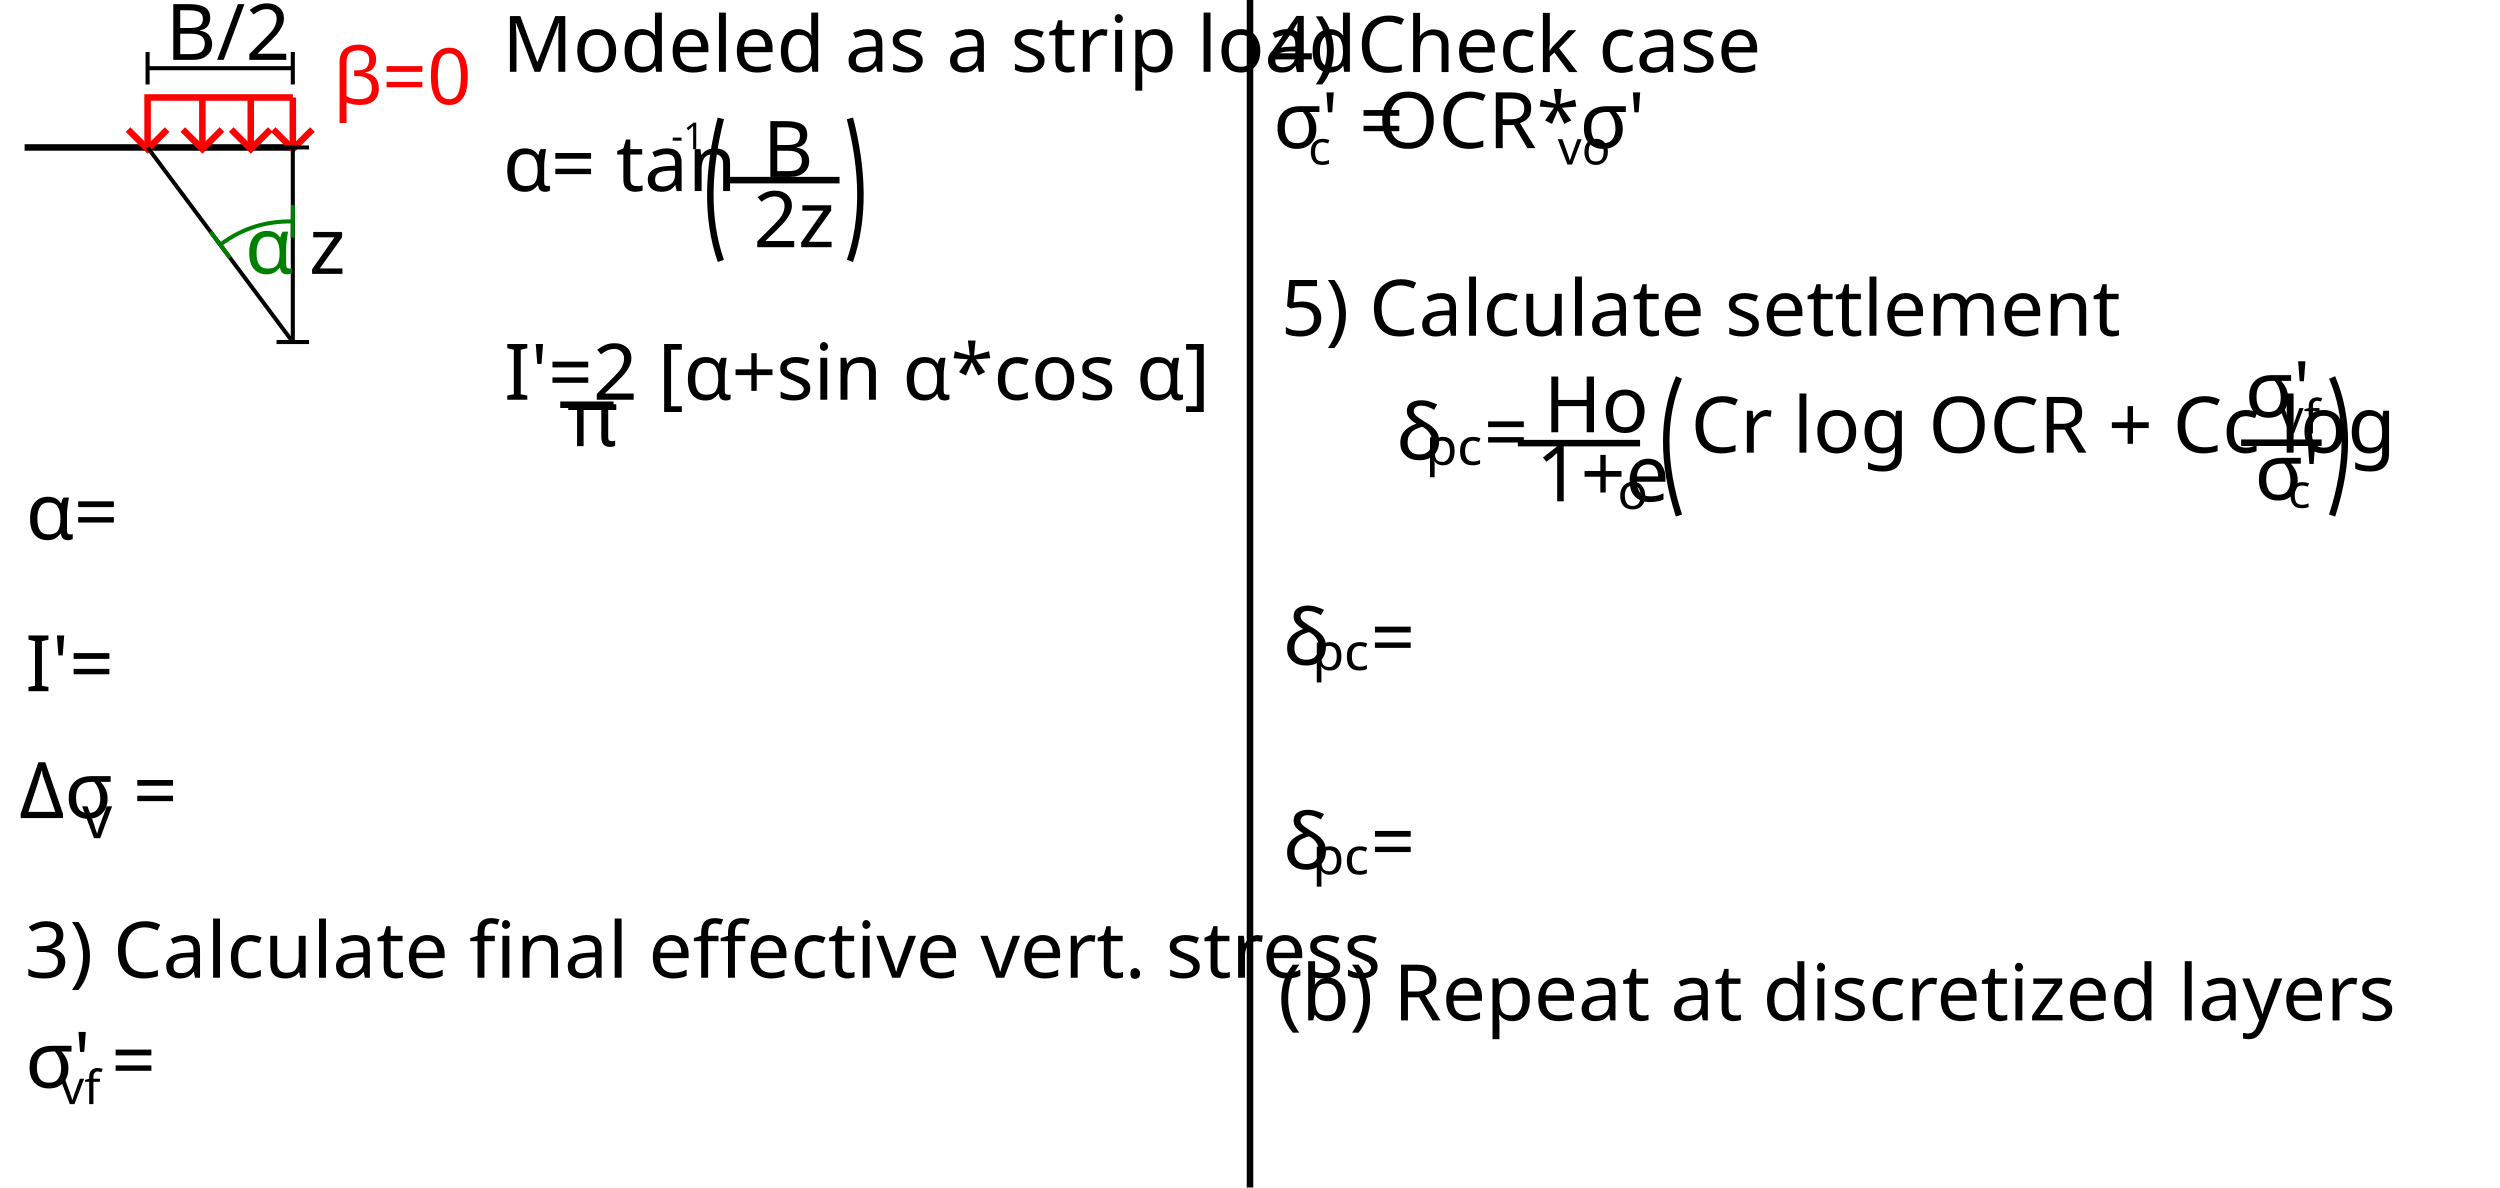
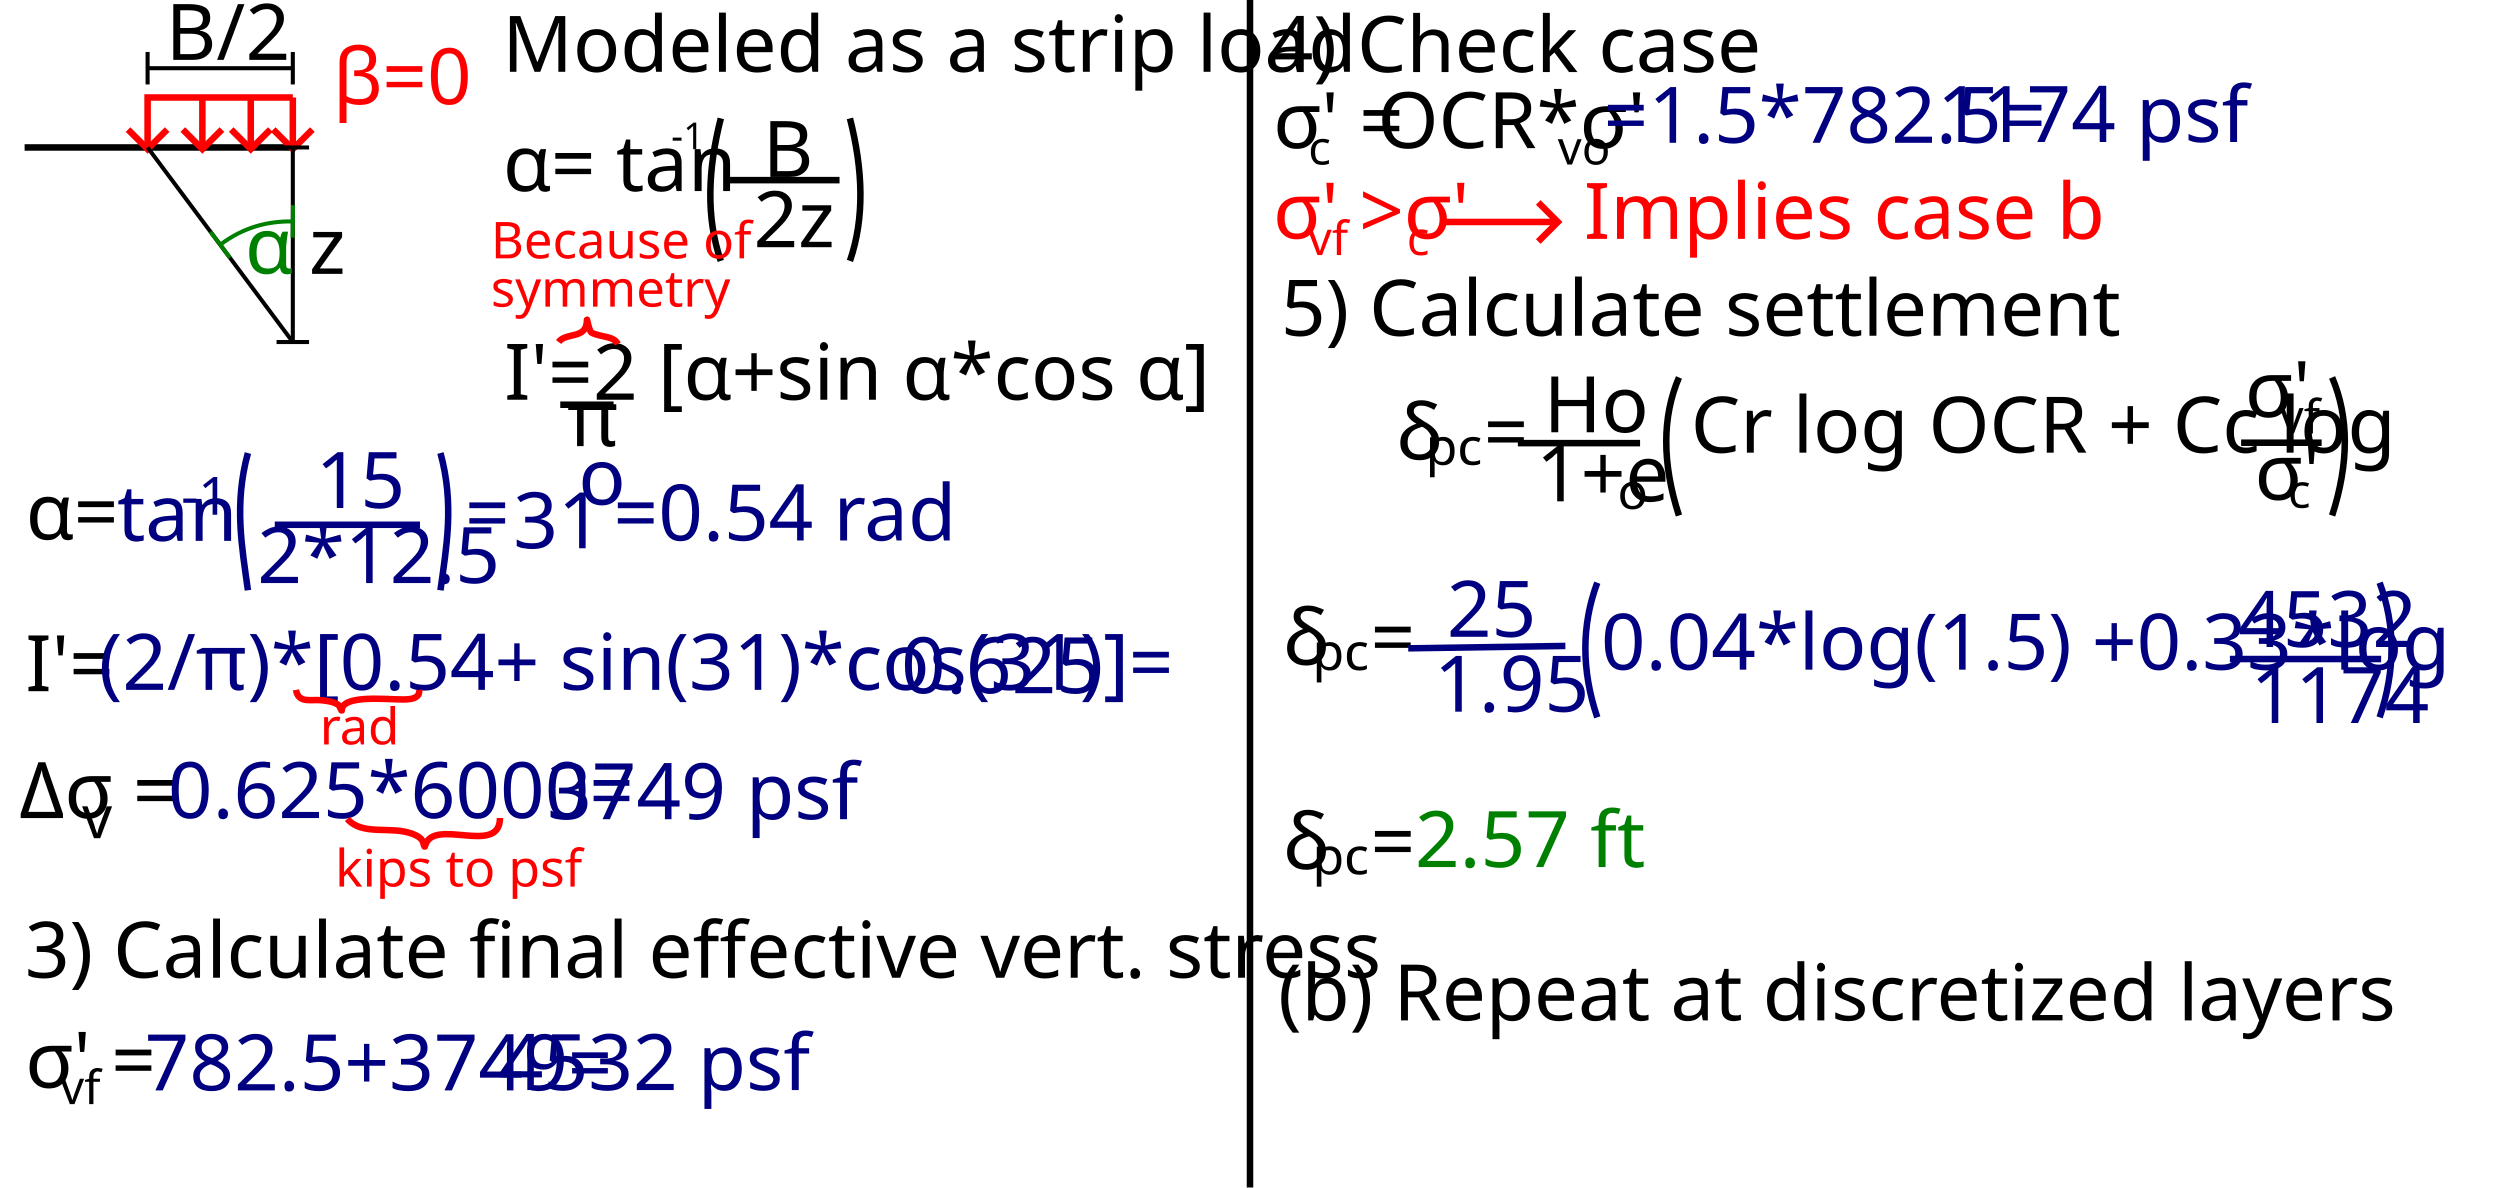
<svg xmlns="http://www.w3.org/2000/svg" width="4in" height="1.9in" viewBox="0 0 101.6 48.26" version="1.1" id="svg1">
  <defs id="defs1">
    <marker style="overflow:visible" id="marker57" refX="0" refY="0" orient="auto-start-reverse" markerWidth="1" markerHeight="1" viewBox="0 0 1 1" preserveAspectRatio="xMidYMid">
      <path style="fill:none;stroke:context-stroke;stroke-width:1;stroke-linecap:butt" d="M 3,-3 0,0 3,3" transform="rotate(180,0.125,0)" id="path57" />
    </marker>
    <marker style="overflow:visible" id="marker13" refX="0" refY="0" orient="auto" markerWidth="1" markerHeight="1" viewBox="0 0 1 1" preserveAspectRatio="xMidYMid">
      <path style="fill:none;stroke:context-stroke;stroke-width:1" d="M 0,4 V -4" id="path13" />
    </marker>
    <marker style="overflow:visible" id="marker9" refX="0" refY="0" orient="auto" markerWidth="1" markerHeight="1" viewBox="0 0 1 1" preserveAspectRatio="xMidYMid">
      <path style="fill:none;stroke:context-stroke;stroke-width:1" d="M 0,4 V -4" id="path9" />
    </marker>
    <marker style="overflow:visible" id="Stop" refX="0" refY="0" orient="auto" markerWidth="1" markerHeight="1" viewBox="0 0 1 1" preserveAspectRatio="xMidYMid">
      <path style="fill:none;stroke:context-stroke;stroke-width:1" d="M 0,4 V -4" id="path23" />
    </marker>
    <marker style="overflow:visible" id="ArrowWide" refX="0" refY="0" orient="auto-start-reverse" markerWidth="1" markerHeight="1" viewBox="0 0 1 1" preserveAspectRatio="xMidYMid">
      <path style="fill:none;stroke:context-stroke;stroke-width:1;stroke-linecap:butt" d="M 3,-3 0,0 3,3" transform="rotate(180,0.125,0)" id="path4" />
    </marker>
  </defs>
  <g id="layer1">
    <text class="fragment" xml:space="preserve" style="font-size:3.175px;line-height:0.95;font-family:'Gunny Rewritten';-inkscape-font-specification:'Gunny Rewritten';font-variant-ligatures:none;stroke-width:0.265" x="20.41" y="2.918" id="text21">
      <tspan id="tspan21" style="stroke-width:0.265" x="20.41" y="2.918">Modeled as a strip load</tspan>
    </text>
    <path style="fill:none;stroke:#000000;stroke-width:0.265px;stroke-linecap:butt;stroke-linejoin:miter;stroke-opacity:1" d="M 50.8,0 V 48.26" id="path1" />
    <g class="fragment" id="g14">
      <path style="fill:none;stroke:#000000;stroke-width:0.265px;stroke-linecap:butt;stroke-linejoin:miter;stroke-opacity:1" d="M 1,5.993 H 11.9" id="path2" />
      <path style="fill:none;stroke:#ff0000;stroke-width:0.265px;stroke-linecap:butt;stroke-linejoin:miter;stroke-opacity:1;marker-end:url(#ArrowWide)" d="M 11.9,3.962 H 5.998 v 2.032" id="path3" />
      <path style="fill:none;stroke:#ff0000;stroke-width:0.265px;stroke-linecap:butt;stroke-linejoin:miter;stroke-opacity:1;marker-end:url(#ArrowWide)" d="M 8.224,3.962 V 5.993" id="path5" />
      <path style="fill:none;stroke:#ff0000;stroke-width:0.265px;stroke-linecap:butt;stroke-linejoin:miter;stroke-opacity:1;marker-end:url(#ArrowWide)" d="M 10.191,3.962 V 5.993" id="path6" />
      <path style="fill:none;stroke:#ff0000;stroke-width:0.265px;stroke-linecap:butt;stroke-linejoin:miter;stroke-opacity:1;marker-end:url(#ArrowWide)" d="M 11.9,3.962 V 5.993" id="path7" />
      <path style="fill:none;stroke:#000000;stroke-width:0.165;stroke-linecap:butt;stroke-linejoin:miter;stroke-dasharray:none;stroke-opacity:1;marker-start:url(#marker9);marker-end:url(#Stop)" d="M 5.998,2.772 H 11.9" id="path8" />
      <text xml:space="preserve" style="font-size:3.175px;line-height:0.95;font-family:'Gunny Rewritten';-inkscape-font-specification:'Gunny Rewritten';font-variant-ligatures:none;stroke-width:0.265" x="6.729" y="2.433" id="text9">
        <tspan id="tspan9" style="stroke-width:0.265" x="6.729" y="2.433">B/2</tspan>
      </text>
      <path style="fill:none;stroke:#000000;stroke-width:0.165;stroke-linecap:butt;stroke-linejoin:miter;stroke-opacity:1;stroke-dasharray:none;marker-end:url(#marker9);marker-start:url(#marker9)" d="M 11.9,5.993 V 13.9" id="path10" />
      <text xml:space="preserve" style="font-size:3.175px;line-height:0.95;font-family:'Gunny Rewritten';-inkscape-font-specification:'Gunny Rewritten';font-variant-ligatures:none;stroke-width:0.265" x="12.56" y="11.126" id="text10">
        <tspan id="tspan10" style="stroke-width:0.265" x="12.56" y="11.126">z</tspan>
      </text>
      <path style="fill:none;stroke:#000000;stroke-width:0.165;stroke-linecap:butt;stroke-linejoin:miter;stroke-opacity:1;stroke-dasharray:none" d="M 11.9,13.9 5.998,5.993" id="path11" />
      <path style="fill:none;stroke:#008000;stroke-width:0.165;stroke-linecap:butt;stroke-linejoin:miter;stroke-dasharray:none;stroke-opacity:1;marker-start:url(#marker13);marker-end:url(#Stop)" d="M 8.949,9.946 C 9.915,9.221 10.888,8.985 11.9,8.998" id="path12" />
      <text xml:space="preserve" style="font-size:3.175px;line-height:0.95;font-family:'Gunny Rewritten';-inkscape-font-specification:'Gunny Rewritten';font-variant-ligatures:none;stroke-width:0.265;fill:#008000" x="9.956" y="11.115" id="text13">
        <tspan id="tspan13" x="9.956" y="11.115">α</tspan>
      </text>
      <text xml:space="preserve" style="font-size:3.175px;line-height:0.95;font-family:'Gunny Rewritten';-inkscape-font-specification:'Gunny Rewritten';font-variant-ligatures:none;fill:#ff0000;stroke-width:0.265" x="13.535" y="4.235" id="text14">
        <tspan id="tspan14" x="13.535" y="4.235">β=0</tspan>
      </text>
    </g>
    <g class="fragment" id="g18" transform="translate(-0.06449961,3.443584)">
      <text xml:space="preserve" style="font-size:3.175px;line-height:0.95;font-family:'Gunny Rewritten';-inkscape-font-specification:'Gunny Rewritten';font-variant-ligatures:none;stroke-width:0.265" x="20.507" y="4.319" id="text15">
        <tspan id="tspan15" x="20.507" y="4.319">α= tan </tspan>
      </text>
      <path style="fill:none;stroke:#000000;stroke-width:0.265px;stroke-linecap:butt;stroke-linejoin:miter;stroke-opacity:1" d="m 29.531,3.877 h 4.652" id="path15" />
      <text xml:space="preserve" style="font-size:3.175px;line-height:0.95;font-family:'Gunny Rewritten';-inkscape-font-specification:'Gunny Rewritten';font-variant-ligatures:none;stroke-width:0.265" x="31.059" y="3.744" id="text16">
        <tspan id="tspan16" style="stroke-width:0.265" x="31.059" y="3.744">B</tspan>
      </text>
      <text xml:space="preserve" style="font-size:3.175px;line-height:0.95;font-family:'Gunny Rewritten';-inkscape-font-specification:'Gunny Rewritten';font-variant-ligatures:none;stroke-width:0.265" x="30.682" y="6.601" id="text17">
        <tspan id="tspan17" style="stroke-width:0.265" x="30.682" y="6.601">2z</tspan>
      </text>
      <path style="fill:none;stroke:#000000;stroke-width:0.265px;stroke-linecap:butt;stroke-linejoin:miter;stroke-opacity:1" d="m 29.358,1.368 c -0.531,2.087 -0.604,4.039 0,5.792" id="path17" />
      <path style="fill:none;stroke:#000000;stroke-width:0.265px;stroke-linecap:butt;stroke-linejoin:miter;stroke-opacity:1" d="m 34.606,1.368 c 0.531,2.087 0.604,4.039 0,5.792" id="path18" />
      <text xml:space="preserve" style="font-size:1.521px;line-height:0.95;font-family:'Gunny Rewritten';-inkscape-font-specification:'Gunny Rewritten';font-variant-ligatures:none;stroke-width:0.265" x="27.339" y="2.618" id="text18">
        <tspan id="tspan18" style="stroke-width:0.265" x="27.339" y="2.618">-1</tspan>
      </text>
    </g>
    <g class="fragment" id="g20" transform="translate(0.3192568,5.682018)">
      <text xml:space="preserve" style="font-size:3.175px;line-height:0.95;font-family:'Gunny Rewritten';-inkscape-font-specification:'Gunny Rewritten';font-variant-ligatures:none;stroke-width:0.265" x="20.171" y="10.56" id="text19">
        <tspan id="tspan19" x="20.171" y="10.56">I'=2 [α+sin α*cos α]</tspan>
      </text>
      <path style="fill:none;stroke:#000000;stroke-width:0.265px;stroke-linecap:butt;stroke-linejoin:miter;stroke-opacity:1" d="M 22.45,10.766 H 24.617" id="path19" />
      <text xml:space="preserve" style="font-size:3.175px;line-height:0.95;font-family:'Gunny Rewritten';-inkscape-font-specification:'Gunny Rewritten';font-variant-ligatures:none;stroke-width:0.265" x="22.743" y="12.448" id="text20">
        <tspan id="tspan20" x="22.743" y="12.448">π</tspan>
      </text>
    </g>
+     <g class="Animate" id="g22">
+       <path style="fill:none;stroke:#ff0000;stroke-width:0.265px;stroke-linecap:butt;stroke-linejoin:miter;stroke-opacity:1" d="m 22.701,13.899 c 0.315,-0.418 1.152,-0.083 1.152,-0.901 0,-0.073 0.088,0.471 0.194,0.524 0.392,0.196 0.897,0.121 1.06,0.459" id="path21" />
+       <text xml:space="preserve" style="font-size:3.175px;line-height:0.95;font-family:'Gunny Rewritten';-inkscape-font-specification:'Gunny Rewritten';font-variant-ligatures:none;white-space:pre;inline-size:15.177;display:inline;fill:#ff0000;stroke-width:0.406" x="21.575" y="11.965" id="text22" transform="matrix(0.6510808,0,0,0.6510808,5.902031,2.709132)">
+         <tspan x="21.575" y="11.965" id="tspan1">Because of </tspan>
+         <tspan x="21.575" y="14.981" id="tspan2">symmetry</tspan>
+       </text>
+     </g>
    <text class="fragment" xml:space="preserve" style="font-size:3.175px;line-height:0.95;font-family:'Gunny Rewritten';-inkscape-font-specification:'Gunny Rewritten';font-variant-ligatures:none;stroke-width:0.265" x="1.052" y="21.919" id="text25">
      <tspan id="tspan25" x="1.052" y="21.919">α=</tspan>
    </text>
+     <g class="Animate" id="g30" transform="translate(0,1.058333)">
+       <text xml:space="preserve" style="font-size:3.175px;line-height:0.95;font-family:'Gunny Rewritten';-inkscape-font-specification:'Gunny Rewritten';font-variant-ligatures:none;fill:#000080;stroke-width:0.265" x="4.762" y="20.921" id="text26">
+         <tspan id="tspan26" style="fill:#000080;stroke-width:0.265" x="4.762" y="20.921">tan </tspan>
+       </text>
+       <path style="fill:none;stroke:#000080;stroke-width:0.265px;stroke-linecap:butt;stroke-linejoin:miter;stroke-opacity:1" d="m 11.166,20.269 h 5.902" id="path26" />
+       <text xml:space="preserve" style="font-size:3.175px;line-height:0.95;font-family:'Gunny Rewritten';-inkscape-font-specification:'Gunny Rewritten';font-variant-ligatures:none;fill:#000080;stroke-width:0.265" x="12.83" y="19.585" id="text27">
+         <tspan id="tspan27" style="fill:#000080;stroke-width:0.265" x="12.83" y="19.585">15</tspan>
+       </text>
+       <text xml:space="preserve" style="font-size:3.175px;line-height:0.95;font-family:'Gunny Rewritten';-inkscape-font-specification:'Gunny Rewritten';font-variant-ligatures:none;fill:#000080;stroke-width:0.265" x="10.454" y="22.634" id="text28">
+         <tspan id="tspan28" style="fill:#000080;stroke-width:0.265" x="10.454" y="22.634">2*12.5</tspan>
+       </text>
+       <path style="fill:none;stroke:#000080;stroke-width:0.265px;stroke-linecap:butt;stroke-linejoin:miter;stroke-opacity:1" d="m 10.075,17.353 c -0.571,2.086 -0.241,3.814 0,5.577" id="path28" />
+       <path style="fill:none;stroke:#000080;stroke-width:0.265px;stroke-linecap:butt;stroke-linejoin:miter;stroke-opacity:1" d="m 17.9,17.353 c 0.571,2.086 0.241,3.814 0,5.577" id="path29" />
+       <text xml:space="preserve" style="font-size:2.144px;line-height:0.95;font-family:'Gunny Rewritten';-inkscape-font-specification:'Gunny Rewritten';font-variant-ligatures:none;fill:#000080;stroke-width:0.265" x="7.372" y="19.86" id="text29">
+         <tspan id="tspan29" style="fill:#000080;stroke-width:0.265" x="7.372" y="19.86">-1</tspan>
+       </text>
+       <text xml:space="preserve" style="font-size:3.175px;line-height:0.95;font-family:'Gunny Rewritten';-inkscape-font-specification:'Gunny Rewritten';font-variant-ligatures:none;fill:#000080;stroke-width:0.265" x="18.902" y="20.906" id="text30">
+         <tspan id="tspan30" style="fill:#000080;stroke-width:0.265" x="18.902" y="20.906">=</tspan>
+       </text>
+     </g>
+     <g class="Animate" id="g32" transform="translate(-5.070767,0.7466775)" style="fill:#000080">
+       <text xml:space="preserve" style="font-size:3.175px;line-height:0.95;font-family:'Gunny Rewritten';-inkscape-font-specification:'Gunny Rewritten';font-variant-ligatures:none;fill:#000080;stroke-width:0.265" x="25.929" y="21.536" id="text31">
+         <tspan id="tspan31" style="fill:#000080;stroke-width:0.265" x="25.929" y="21.536">31</tspan>
+       </text>
+       <text xml:space="preserve" style="font-size:3.175px;line-height:0.95;font-family:'Gunny Rewritten';-inkscape-font-specification:'Gunny Rewritten';font-variant-ligatures:none;fill:#000080;stroke-width:0.265" x="28.579" y="19.759" id="text32">
+         <tspan id="tspan32" style="fill:#000080;stroke-width:0.265" x="28.579" y="19.759">o</tspan>
+       </text>
+     </g>
+     <text class="Animate" xml:space="preserve" style="font-size:3.175px;line-height:0.95;font-family:'Gunny Rewritten';-inkscape-font-specification:'Gunny Rewritten';font-variant-ligatures:none;stroke-width:0.265;fill:#000080" x="24.936" y="21.965" id="text33">
+       <tspan id="tspan33" style="stroke-width:0.265;fill:#000080" x="24.936" y="21.965">=0.54 rad</tspan>
+     </text>
    <text class="fragment" xml:space="preserve" style="font-size:3.175px;line-height:0.95;font-family:'Gunny Rewritten';-inkscape-font-specification:'Gunny Rewritten';font-variant-ligatures:none;stroke-width:0.265" x="1.03" y="28.088" id="text23">
      <tspan id="tspan23" style="stroke-width:0.265" x="1.03" y="28.088">I'=</tspan>
    </text>
+     <text class="Animate" xml:space="preserve" style="font-size:3.175px;line-height:0.95;font-family:'Gunny Rewritten';-inkscape-font-specification:'Gunny Rewritten';font-variant-ligatures:none;fill:#000080;stroke-width:0.265" x="4.015" y="28.036" id="text24">
+       <tspan id="tspan24" x="4.015" y="28.036">(2/π)*[0.54+ sin(31)*cos(31)]=</tspan>
+     </text>
+     <text class="Animate" xml:space="preserve" style="font-size:3.175px;line-height:0.95;font-family:'Gunny Rewritten';-inkscape-font-specification:'Gunny Rewritten';font-variant-ligatures:none;fill:#000080;stroke-width:0.265" x="36.623" y="28.17" id="text34">
+       <tspan id="tspan34" style="fill:#000080;stroke-width:0.265" x="36.623" y="28.17">0.625</tspan>
+     </text>
+     <g class="Animate" id="g37">
+       <path style="fill:none;stroke:#ff0000;stroke-width:0.265px;stroke-linecap:butt;stroke-linejoin:miter;stroke-opacity:1" d="m 12.029,28.036 c 0.099,0.574 0.612,0.372 1.056,0.424 0.22,0.026 0.476,0.056 0.661,0.185 0.071,0.05 0.145,0.305 0.145,0.218 0,-0.622 1.775,-0.443 2.225,-0.443 0.281,0 0.973,0.083 0.919,-0.384" id="path36" />
+       <text xml:space="preserve" style="font-size:2.057px;line-height:0.95;font-family:'Gunny Rewritten';-inkscape-font-specification:'Gunny Rewritten';font-variant-ligatures:none;stroke-width:0.265;fill:#ff0000" x="13.001" y="30.254" id="text37">
+         <tspan id="tspan37" style="stroke-width:0.265;fill:#ff0000" x="13.001" y="30.254">rad</tspan>
+       </text>
+     </g>
    <g class="fragment" id="g36" transform="translate(-3.948352,-2.618144)">
      <text xml:space="preserve" style="font-size:3.175px;line-height:0.95;font-family:'Gunny Rewritten';-inkscape-font-specification:'Gunny Rewritten';font-variant-ligatures:none;stroke-width:0.265" x="4.728" y="35.862" id="text35">
        <tspan id="tspan35" x="4.728" y="35.862">Δσ =</tspan>
      </text>
      <text xml:space="preserve" style="font-size:2.398px;line-height:0.95;font-family:'Gunny Rewritten';-inkscape-font-specification:'Gunny Rewritten';font-variant-ligatures:none;stroke-width:0.265" x="7.285" y="36.684" id="text36">
        <tspan id="tspan36" style="stroke-width:0.265" x="7.285" y="36.684">v</tspan>
      </text>
    </g>
+     <text class="Animate" xml:space="preserve" style="font-size:3.175px;line-height:0.95;font-family:'Gunny Rewritten';-inkscape-font-specification:'Gunny Rewritten';font-variant-ligatures:none;stroke-width:0.265;fill:#000080" x="6.826" y="33.244" id="text38">
+       <tspan id="tspan38" style="stroke-width:0.265;fill:#000080" x="6.826" y="33.244">0.625*6000=</tspan>
+     </text>
+     <g class="Animate" id="g39">
+       <path style="fill:none;stroke:#ff0000;stroke-width:0.265px;stroke-linecap:butt;stroke-linejoin:miter;stroke-opacity:1" d="m 14.117,33.279 c 0.6,0.7 1.747,0.281 2.621,0.599 0.151,0.055 0.328,0.137 0.419,0.274 0.049,0.074 0.091,0.328 0.113,0.242 0.307,-1.227 3.048,0.425 3.048,-1.151" id="path38" />
+       <text xml:space="preserve" style="font-size:2.088px;line-height:0.95;font-family:'Gunny Rewritten';-inkscape-font-specification:'Gunny Rewritten';font-variant-ligatures:none;stroke-width:0.265;fill:#ff0000" x="13.626" y="36.033" id="text39">
+         <tspan id="tspan39" style="stroke-width:0.265;fill:#ff0000" x="13.626" y="36.033">kips to psf</tspan>
+       </text>
+     </g>
+     <text class="Animate" xml:space="preserve" style="font-size:3.175px;line-height:0.95;font-family:'Gunny Rewritten';-inkscape-font-specification:'Gunny Rewritten';font-variant-ligatures:none;fill:#000080;stroke-width:0.265" x="22.234" y="33.293" id="text40">
+       <tspan id="tspan40" style="fill:#000080;stroke-width:0.265" x="22.234" y="33.293">3749 psf</tspan>
+     </text>
    <text class="fragment" xml:space="preserve" style="font-size:3.175px;line-height:0.95;font-family:'Gunny Rewritten';-inkscape-font-specification:'Gunny Rewritten';font-variant-ligatures:none;stroke-width:0.265" x="1.013" y="39.732" id="text41">
      <tspan id="tspan41" style="stroke-width:0.265" x="1.013" y="39.732">3) Calculate final effective vert. stress</tspan>
    </text>
    <g class="fragment" id="g43" transform="translate(-12.68413,-1.206323)">
      <text xml:space="preserve" style="font-size:3.175px;line-height:0.95;font-family:'Gunny Rewritten';-inkscape-font-specification:'Gunny Rewritten';font-variant-ligatures:none;stroke-width:0.265" x="13.715" y="45.408" id="text42">
        <tspan id="tspan42" x="13.715" y="45.408">σ' =</tspan>
      </text>
      <text xml:space="preserve" style="font-size:1.915px;line-height:0.95;font-family:'Gunny Rewritten';-inkscape-font-specification:'Gunny Rewritten';font-variant-ligatures:none;stroke-width:0.265" x="15.131" y="46.077" id="text43">
        <tspan id="tspan43" style="stroke-width:0.265" x="15.131" y="46.077">vf</tspan>
      </text>
    </g>
+     <text class="Animate" xml:space="preserve" style="font-size:3.175px;line-height:0.95;font-family:'Gunny Rewritten';-inkscape-font-specification:'Gunny Rewritten';font-variant-ligatures:none;stroke-width:0.265;fill:#000080" x="5.88" y="44.311" id="text44">
+       <tspan id="tspan44" style="stroke-width:0.265;fill:#000080" x="5.88" y="44.311">782.5+3749=</tspan>
+     </text>
+     <text class="Animate" xml:space="preserve" style="font-size:3.175px;line-height:0.95;font-family:'Gunny Rewritten';-inkscape-font-specification:'Gunny Rewritten';font-variant-ligatures:none;stroke-width:0.265;fill:#000080" x="20.273" y="44.299" id="text45">
+       <tspan id="tspan45" style="stroke-width:0.265;fill:#000080" x="20.273" y="44.299">4532 psf</tspan>
+     </text>
    <text class="fragment" xml:space="preserve" style="font-size:3.175px;line-height:0.95;font-family:'Gunny Rewritten';-inkscape-font-specification:'Gunny Rewritten';font-variant-ligatures:none;stroke-width:0.265" x="51.561" y="2.927" id="text46">
      <tspan id="tspan46" style="stroke-width:0.265" x="51.561" y="2.927">4) Check case </tspan>
    </text>
    <g class="fragment" id="g50">
      <text xml:space="preserve" style="font-size:3.175px;line-height:0.95;font-family:'Gunny Rewritten';-inkscape-font-specification:'Gunny Rewritten';font-variant-ligatures:none;stroke-width:0.265" x="51.747" y="6.019" id="text47">
        <tspan id="tspan47" x="51.747" y="6.019">σ' =</tspan>
      </text>
      <text xml:space="preserve" style="font-size:1.915px;line-height:0.95;font-family:'Gunny Rewritten';-inkscape-font-specification:'Gunny Rewritten';font-variant-ligatures:none;stroke-width:0.265" x="53.163" y="6.688" id="text48">
        <tspan id="tspan48" style="stroke-width:0.265" x="53.163" y="6.688">c</tspan>
      </text>
      <text xml:space="preserve" style="font-size:3.175px;line-height:0.95;font-family:'Gunny Rewritten';-inkscape-font-specification:'Gunny Rewritten';font-variant-ligatures:none;stroke-width:0.265" x="55.989" y="6.019" id="text49">
        <tspan id="tspan49" x="55.989" y="6.019">OCR*σ' </tspan>
      </text>
      <text xml:space="preserve" style="font-size:1.915px;line-height:0.95;font-family:'Gunny Rewritten';-inkscape-font-specification:'Gunny Rewritten';font-variant-ligatures:none;stroke-width:0.265" x="63.307" y="6.688" id="text50">
        <tspan id="tspan50" style="stroke-width:0.265" x="63.307" y="6.688">vo</tspan>
+       </text>
+     </g>
+     <text class="Animate" xml:space="preserve" style="font-size:3.175px;line-height:0.95;font-family:'Gunny Rewritten';-inkscape-font-specification:'Gunny Rewritten';font-variant-ligatures:none;fill:#000080;stroke-width:0.265" x="65.174" y="5.805" id="text51">
+       <tspan id="tspan51" style="fill:#000080;stroke-width:0.265" x="65.174" y="5.805">=1.5*782.5=</tspan>
+     </text>
+     <text class="Animate" xml:space="preserve" style="font-size:3.175px;line-height:0.95;font-family:'Gunny Rewritten';-inkscape-font-specification:'Gunny Rewritten';font-variant-ligatures:none;fill:#000080;stroke-width:0.265" x="78.727" y="5.769" id="text52">
+       <tspan id="tspan52" style="fill:#000080;stroke-width:0.265" x="78.727" y="5.769">1174 psf</tspan>
+     </text>
+     <g class="Animate" id="g57" transform="translate(-0.1752434)">
+       <text xml:space="preserve" style="font-size:3.175px;line-height:0.95;font-family:'Gunny Rewritten';-inkscape-font-specification:'Gunny Rewritten';font-variant-ligatures:none;fill:#ff0000;stroke-width:0.265" x="51.914" y="9.696" id="text53">
+         <tspan id="tspan55" x="51.914" y="9.696">σ' &gt;σ'</tspan>
+       </text>
+       <text xml:space="preserve" style="font-size:1.915px;line-height:0.95;font-family:'Gunny Rewritten';-inkscape-font-specification:'Gunny Rewritten';font-variant-ligatures:none;fill:#ff0000;stroke-width:0.265" x="53.33" y="10.366" id="text54">
+         <tspan id="tspan54" style="fill:#ff0000;stroke-width:0.265" x="53.33" y="10.366">vf</tspan>
+       </text>
+       <text xml:space="preserve" style="font-size:1.915px;line-height:0.95;font-family:'Gunny Rewritten';-inkscape-font-specification:'Gunny Rewritten';font-variant-ligatures:none;fill:#ff0000;stroke-width:0.265" x="57.343" y="10.366" id="text56">
+         <tspan id="tspan56" style="fill:#ff0000;stroke-width:0.265" x="57.343" y="10.366">c</tspan>
+       </text>
+       <path style="fill:#ff0000;stroke:#ff0000;stroke-width:0.265px;stroke-linecap:butt;stroke-linejoin:miter;stroke-opacity:1;marker-end:url(#marker57)" d="M 58.872,9.021 H 63.419" id="path56" />
+       <text xml:space="preserve" style="font-size:3.175px;line-height:0.95;font-family:'Gunny Rewritten';-inkscape-font-specification:'Gunny Rewritten';font-variant-ligatures:none;fill:#ff0000;stroke-width:0.265" x="64.548" y="9.708" id="text57">
+         <tspan id="tspan57" style="fill:#ff0000;stroke-width:0.265" x="64.548" y="9.708">Implies case b</tspan>
      </text>
    </g>
    <text class="fragment" xml:space="preserve" style="font-size:3.175px;line-height:0.95;font-family:'Gunny Rewritten';-inkscape-font-specification:'Gunny Rewritten';font-variant-ligatures:none;stroke-width:0.265" x="52.055" y="13.645" id="text58">
      <tspan id="tspan58" style="stroke-width:0.265" x="52.055" y="13.645">5) Calculate settlement</tspan>
    </text>
    <g class="fragment" id="g70" transform="translate(-3.329392,-2.179445)">
      <text xml:space="preserve" style="font-size:3.175px;line-height:0.95;font-family:'Gunny Rewritten';-inkscape-font-specification:'Gunny Rewritten';font-variant-ligatures:none;stroke-width:0.265" x="60.068" y="20.852" id="text59">
        <tspan id="tspan59" x="60.068" y="20.852">δ  =</tspan>
      </text>
      <text xml:space="preserve" style="font-size:2.091px;line-height:0.95;font-family:'Gunny Rewritten';-inkscape-font-specification:'Gunny Rewritten';font-variant-ligatures:none;stroke-width:0.265" x="61.275" y="21.075" id="text60">
        <tspan id="tspan60" style="stroke-width:0.265" x="61.275" y="21.075">pc</tspan>
      </text>
      <path style="fill:none;stroke:#000000;stroke-width:0.265px;stroke-linecap:butt;stroke-linejoin:miter;stroke-opacity:1" d="m 65.016,20.188 h 4.966" id="path60" />
      <text xml:space="preserve" style="font-size:3.175px;line-height:0.95;font-family:'Gunny Rewritten';-inkscape-font-specification:'Gunny Rewritten';font-variant-ligatures:none;stroke-width:0.265" x="66.064" y="19.747" id="text61">
        <tspan id="tspan61" style="stroke-width:0.265" x="66.064" y="19.747">Ho</tspan>
      </text>
      <text xml:space="preserve" style="font-size:3.175px;line-height:0.95;font-family:'Gunny Rewritten';-inkscape-font-specification:'Gunny Rewritten';font-variant-ligatures:none;stroke-width:0.265" x="65.754" y="22.553" id="text62">
        <tspan id="tspan62" style="stroke-width:0.265" x="65.754" y="22.553">1+e</tspan>
      </text>
      <text xml:space="preserve" style="font-size:2.036px;line-height:0.95;font-family:'Gunny Rewritten';-inkscape-font-specification:'Gunny Rewritten';font-variant-ligatures:none;stroke-width:0.265" x="69.067" y="22.87" id="text63">
        <tspan id="tspan63" style="stroke-width:0.265" x="69.067" y="22.87">o</tspan>
      </text>
      <g id="g69" transform="translate(-2.063987,-0.4436141)">
        <text xml:space="preserve" style="font-size:3.175px;line-height:0.95;font-family:'Gunny Rewritten';-inkscape-font-specification:'Gunny Rewritten';font-variant-ligatures:none;stroke-width:0.265" x="74.113" y="21.017" id="text64">
          <tspan id="tspan64" style="stroke-width:0.265" x="74.113" y="21.017">Cr log OCR + Cc log</tspan>
        </text>
        <path style="fill:none;stroke:#000000;stroke-width:0.265px;stroke-linecap:butt;stroke-linejoin:miter;stroke-opacity:1" d="m 96.473,20.615 h 3.272" id="path64" />
        <text xml:space="preserve" style="font-size:3.175px;line-height:0.95;font-family:'Gunny Rewritten';-inkscape-font-specification:'Gunny Rewritten';font-variant-ligatures:none;stroke-width:0.265" x="96.628" y="19.57" id="text65">
          <tspan id="tspan65" x="96.628" y="19.57">σ' </tspan>
        </text>
        <text xml:space="preserve" style="font-size:1.915px;line-height:0.95;font-family:'Gunny Rewritten';-inkscape-font-specification:'Gunny Rewritten';font-variant-ligatures:none;stroke-width:0.265" x="98.044" y="20.239" id="text66">
          <tspan id="tspan66" style="stroke-width:0.265" x="98.044" y="20.239">vf</tspan>
        </text>
        <g id="g68" transform="translate(0.3947081,-0.2376134)">
          <text xml:space="preserve" style="font-size:3.175px;line-height:0.95;font-family:'Gunny Rewritten';-inkscape-font-specification:'Gunny Rewritten';font-variant-ligatures:none;stroke-width:0.265" x="96.628" y="23.171" id="text67">
            <tspan id="tspan67" x="96.628" y="23.171">σ' </tspan>
          </text>
          <text xml:space="preserve" style="font-size:1.915px;line-height:0.95;font-family:'Gunny Rewritten';-inkscape-font-specification:'Gunny Rewritten';font-variant-ligatures:none;stroke-width:0.265" x="97.975" y="23.5" id="text68">
            <tspan id="tspan68" style="stroke-width:0.265" x="97.975" y="23.5">c</tspan>
          </text>
        </g>
        <path style="fill:none;stroke:#000000;stroke-width:0.265px;stroke-linecap:butt;stroke-linejoin:miter;stroke-opacity:1" d="m 73.626,17.963 c -0.688,1.612 -0.688,3.483 0,5.611" id="path68" />
        <path style="fill:none;stroke:#000000;stroke-width:0.265px;stroke-linecap:butt;stroke-linejoin:miter;stroke-opacity:1" d="m 100.171,17.963 c 0.688,1.612 0.688,3.483 0,5.611" id="path69" />
      </g>
    </g>
    <g class="fragment" id="g86">
      <g id="g81" transform="translate(-0.9658564,0.2579984)">
        <text xml:space="preserve" style="font-size:3.175px;line-height:0.95;font-family:'Gunny Rewritten';-inkscape-font-specification:'Gunny Rewritten';font-variant-ligatures:none;stroke-width:0.265" x="53.1" y="26.756" id="text70">
          <tspan id="tspan70" x="53.1" y="26.756">δ  =</tspan>
        </text>
        <text xml:space="preserve" style="font-size:2.091px;line-height:0.95;font-family:'Gunny Rewritten';-inkscape-font-specification:'Gunny Rewritten';font-variant-ligatures:none;stroke-width:0.265" x="54.307" y="26.978" id="text71">
          <tspan id="tspan71" style="stroke-width:0.265" x="54.307" y="26.978">pc</tspan>
        </text>
      </g>
    </g>
+     <g class="Animate" id="g85">
+       <path style="fill:none;stroke:#000080;stroke-width:0.265px;stroke-linecap:butt;stroke-linejoin:miter;stroke-opacity:1" d="m 57.23,26.348 6.387,-0.097" id="path81" />
+       <text xml:space="preserve" style="font-size:3.175px;line-height:0.95;font-family:'Gunny Rewritten';-inkscape-font-specification:'Gunny Rewritten';font-variant-ligatures:none;stroke-width:0.265;fill:#000080" x="58.797" y="25.877" id="text81">
+         <tspan id="tspan81" style="stroke-width:0.265;fill:#000080" x="58.797" y="25.877">25</tspan>
+       </text>
+       <text xml:space="preserve" style="font-size:3.175px;line-height:0.95;font-family:'Gunny Rewritten';-inkscape-font-specification:'Gunny Rewritten';font-variant-ligatures:none;stroke-width:0.265;fill:#000080" x="58.283" y="28.919" id="text82">
+         <tspan id="tspan82" style="stroke-width:0.265;fill:#000080" x="58.283" y="28.919">1.95</tspan>
+       </text>
+       <path style="fill:none;stroke:#000080;stroke-width:0.265px;stroke-linecap:butt;stroke-linejoin:miter;stroke-opacity:1" d="m 64.913,23.681 c -0.645,1.732 -0.645,3.557 0,5.473" id="path82" />
+       <text xml:space="preserve" style="font-size:3.175px;line-height:0.95;font-family:'Gunny Rewritten';-inkscape-font-specification:'Gunny Rewritten';font-variant-ligatures:none;stroke-width:0.265;fill:#000080" x="65.063" y="27.212" id="text83">
+         <tspan id="tspan83" style="stroke-width:0.265;fill:#000080" x="65.063" y="27.212">0.04*log(1.5) +0.33*log</tspan>
+       </text>
+       <path style="fill:none;stroke:#000080;stroke-width:0.265px;stroke-linecap:butt;stroke-linejoin:miter;stroke-opacity:1" d="m 90.623,26.783 h 6.146" id="path83" />
+       <text xml:space="preserve" style="font-size:3.175px;line-height:0.95;font-family:'Gunny Rewritten';-inkscape-font-specification:'Gunny Rewritten';font-variant-ligatures:none;stroke-width:0.265;fill:#000080" x="90.957" y="26.293" id="text84">
+         <tspan id="tspan84" style="stroke-width:0.265;fill:#000080" x="90.957" y="26.293">4532</tspan>
+       </text>
+       <text xml:space="preserve" style="font-size:3.175px;line-height:0.95;font-family:'Gunny Rewritten';-inkscape-font-specification:'Gunny Rewritten';font-variant-ligatures:none;stroke-width:0.265;fill:#000080" x="91.466" y="29.383" id="text85">
+         <tspan id="tspan85" style="stroke-width:0.265;fill:#000080" x="91.466" y="29.383">1174</tspan>
+       </text>
+       <path style="fill:none;stroke:#000080;stroke-width:0.265px;stroke-linecap:butt;stroke-linejoin:miter;stroke-opacity:1" d="m 96.708,23.681 c 0.645,1.732 0.645,3.557 0,5.473" id="path85" />
+     </g>
    <g class="fragment" id="g88" transform="translate(0,8.300676)">
      <g id="g87" transform="translate(-0.9658564,0.2579984)">
        <text xml:space="preserve" style="font-size:3.175px;line-height:0.95;font-family:'Gunny Rewritten';-inkscape-font-specification:'Gunny Rewritten';font-variant-ligatures:none;stroke-width:0.265" x="53.1" y="26.756" id="text86">
          <tspan id="tspan86" x="53.1" y="26.756">δ  =</tspan>
        </text>
        <text xml:space="preserve" style="font-size:2.091px;line-height:0.95;font-family:'Gunny Rewritten';-inkscape-font-specification:'Gunny Rewritten';font-variant-ligatures:none;stroke-width:0.265" x="54.307" y="26.978" id="text87">
          <tspan id="tspan87" style="stroke-width:0.265" x="54.307" y="26.978">pc</tspan>
        </text>
      </g>
    </g>
+     <text class="Animate" xml:space="preserve" style="font-size:3.175px;line-height:0.95;font-family:'Gunny Rewritten';-inkscape-font-specification:'Gunny Rewritten';font-variant-ligatures:none;stroke-width:0.265;fill:#008000" x="57.501" y="35.239" id="text88">
+       <tspan id="tspan88" style="stroke-width:0.265;fill:#008000" x="57.501" y="35.239">2.57 ft</tspan>
+     </text>
    <text class="fragment" xml:space="preserve" style="font-size:3.175px;line-height:0.95;font-family:'Gunny Rewritten';-inkscape-font-specification:'Gunny Rewritten';font-variant-ligatures:none;stroke-width:0.265" x="51.947" y="41.467" id="text89">
      <tspan id="tspan89" style="stroke-width:0.265" x="51.947" y="41.467">(b) Repeat at discretized layers</tspan>
    </text>
  </g>
</svg>
